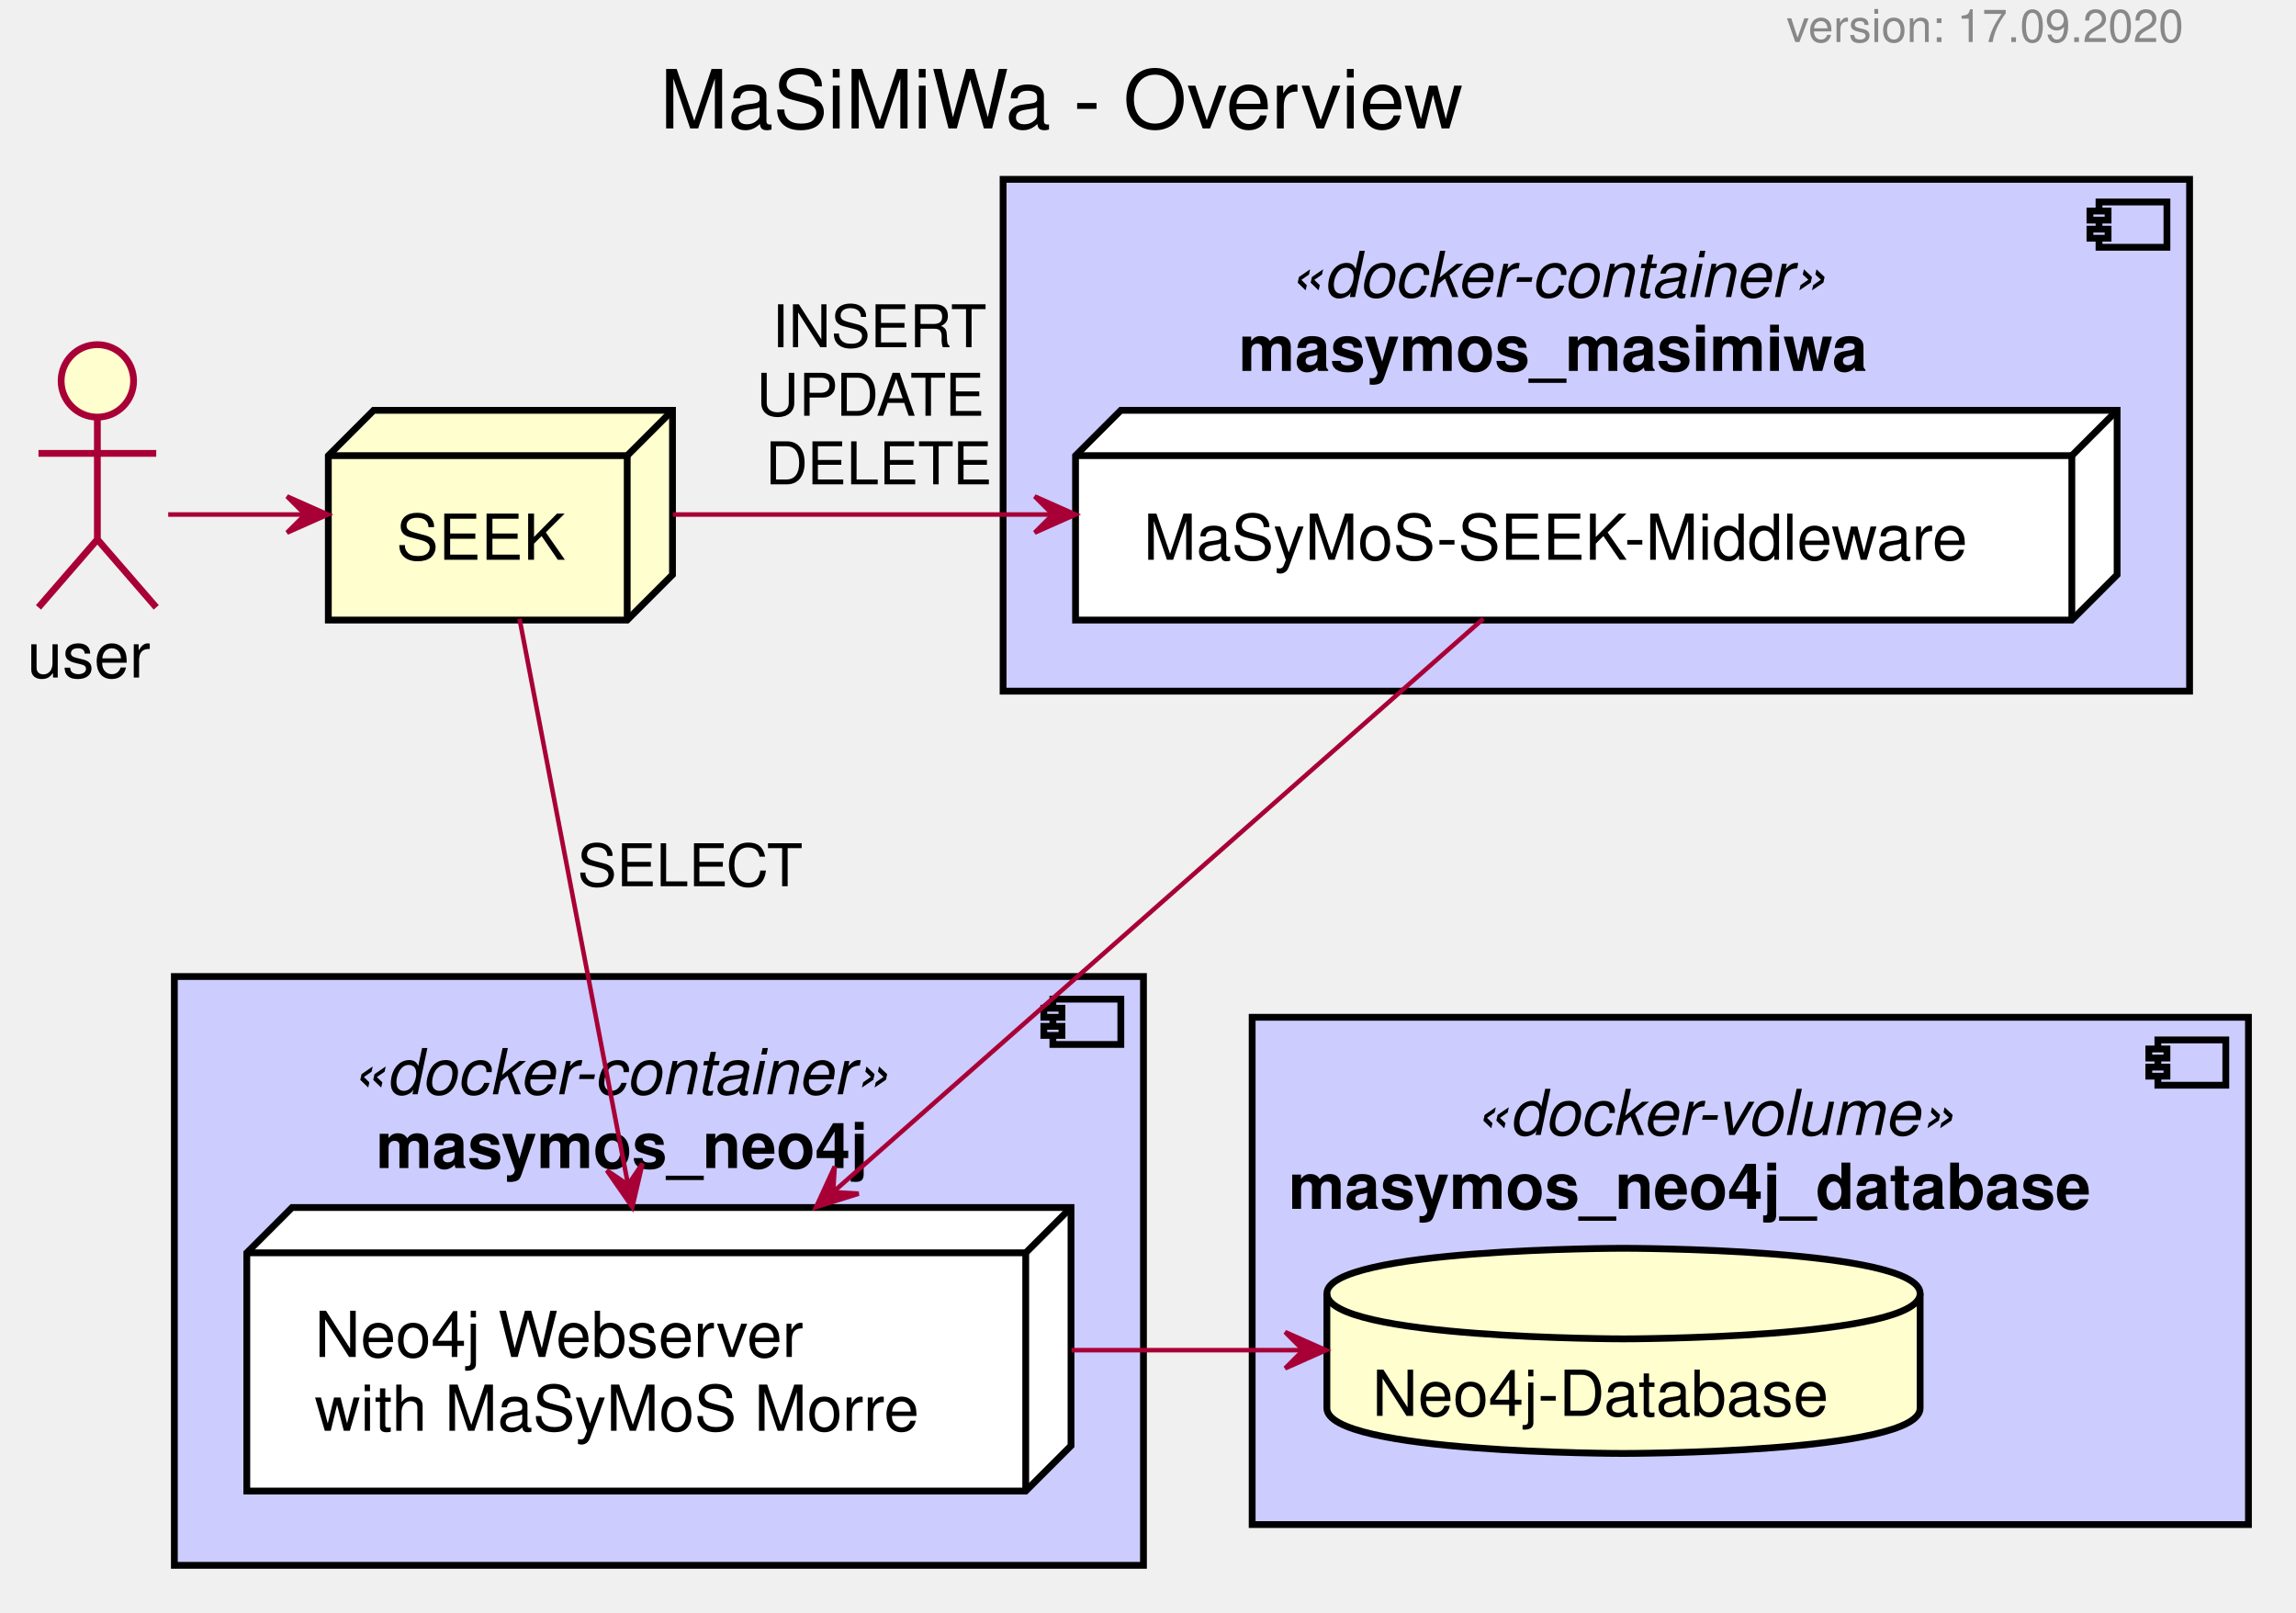
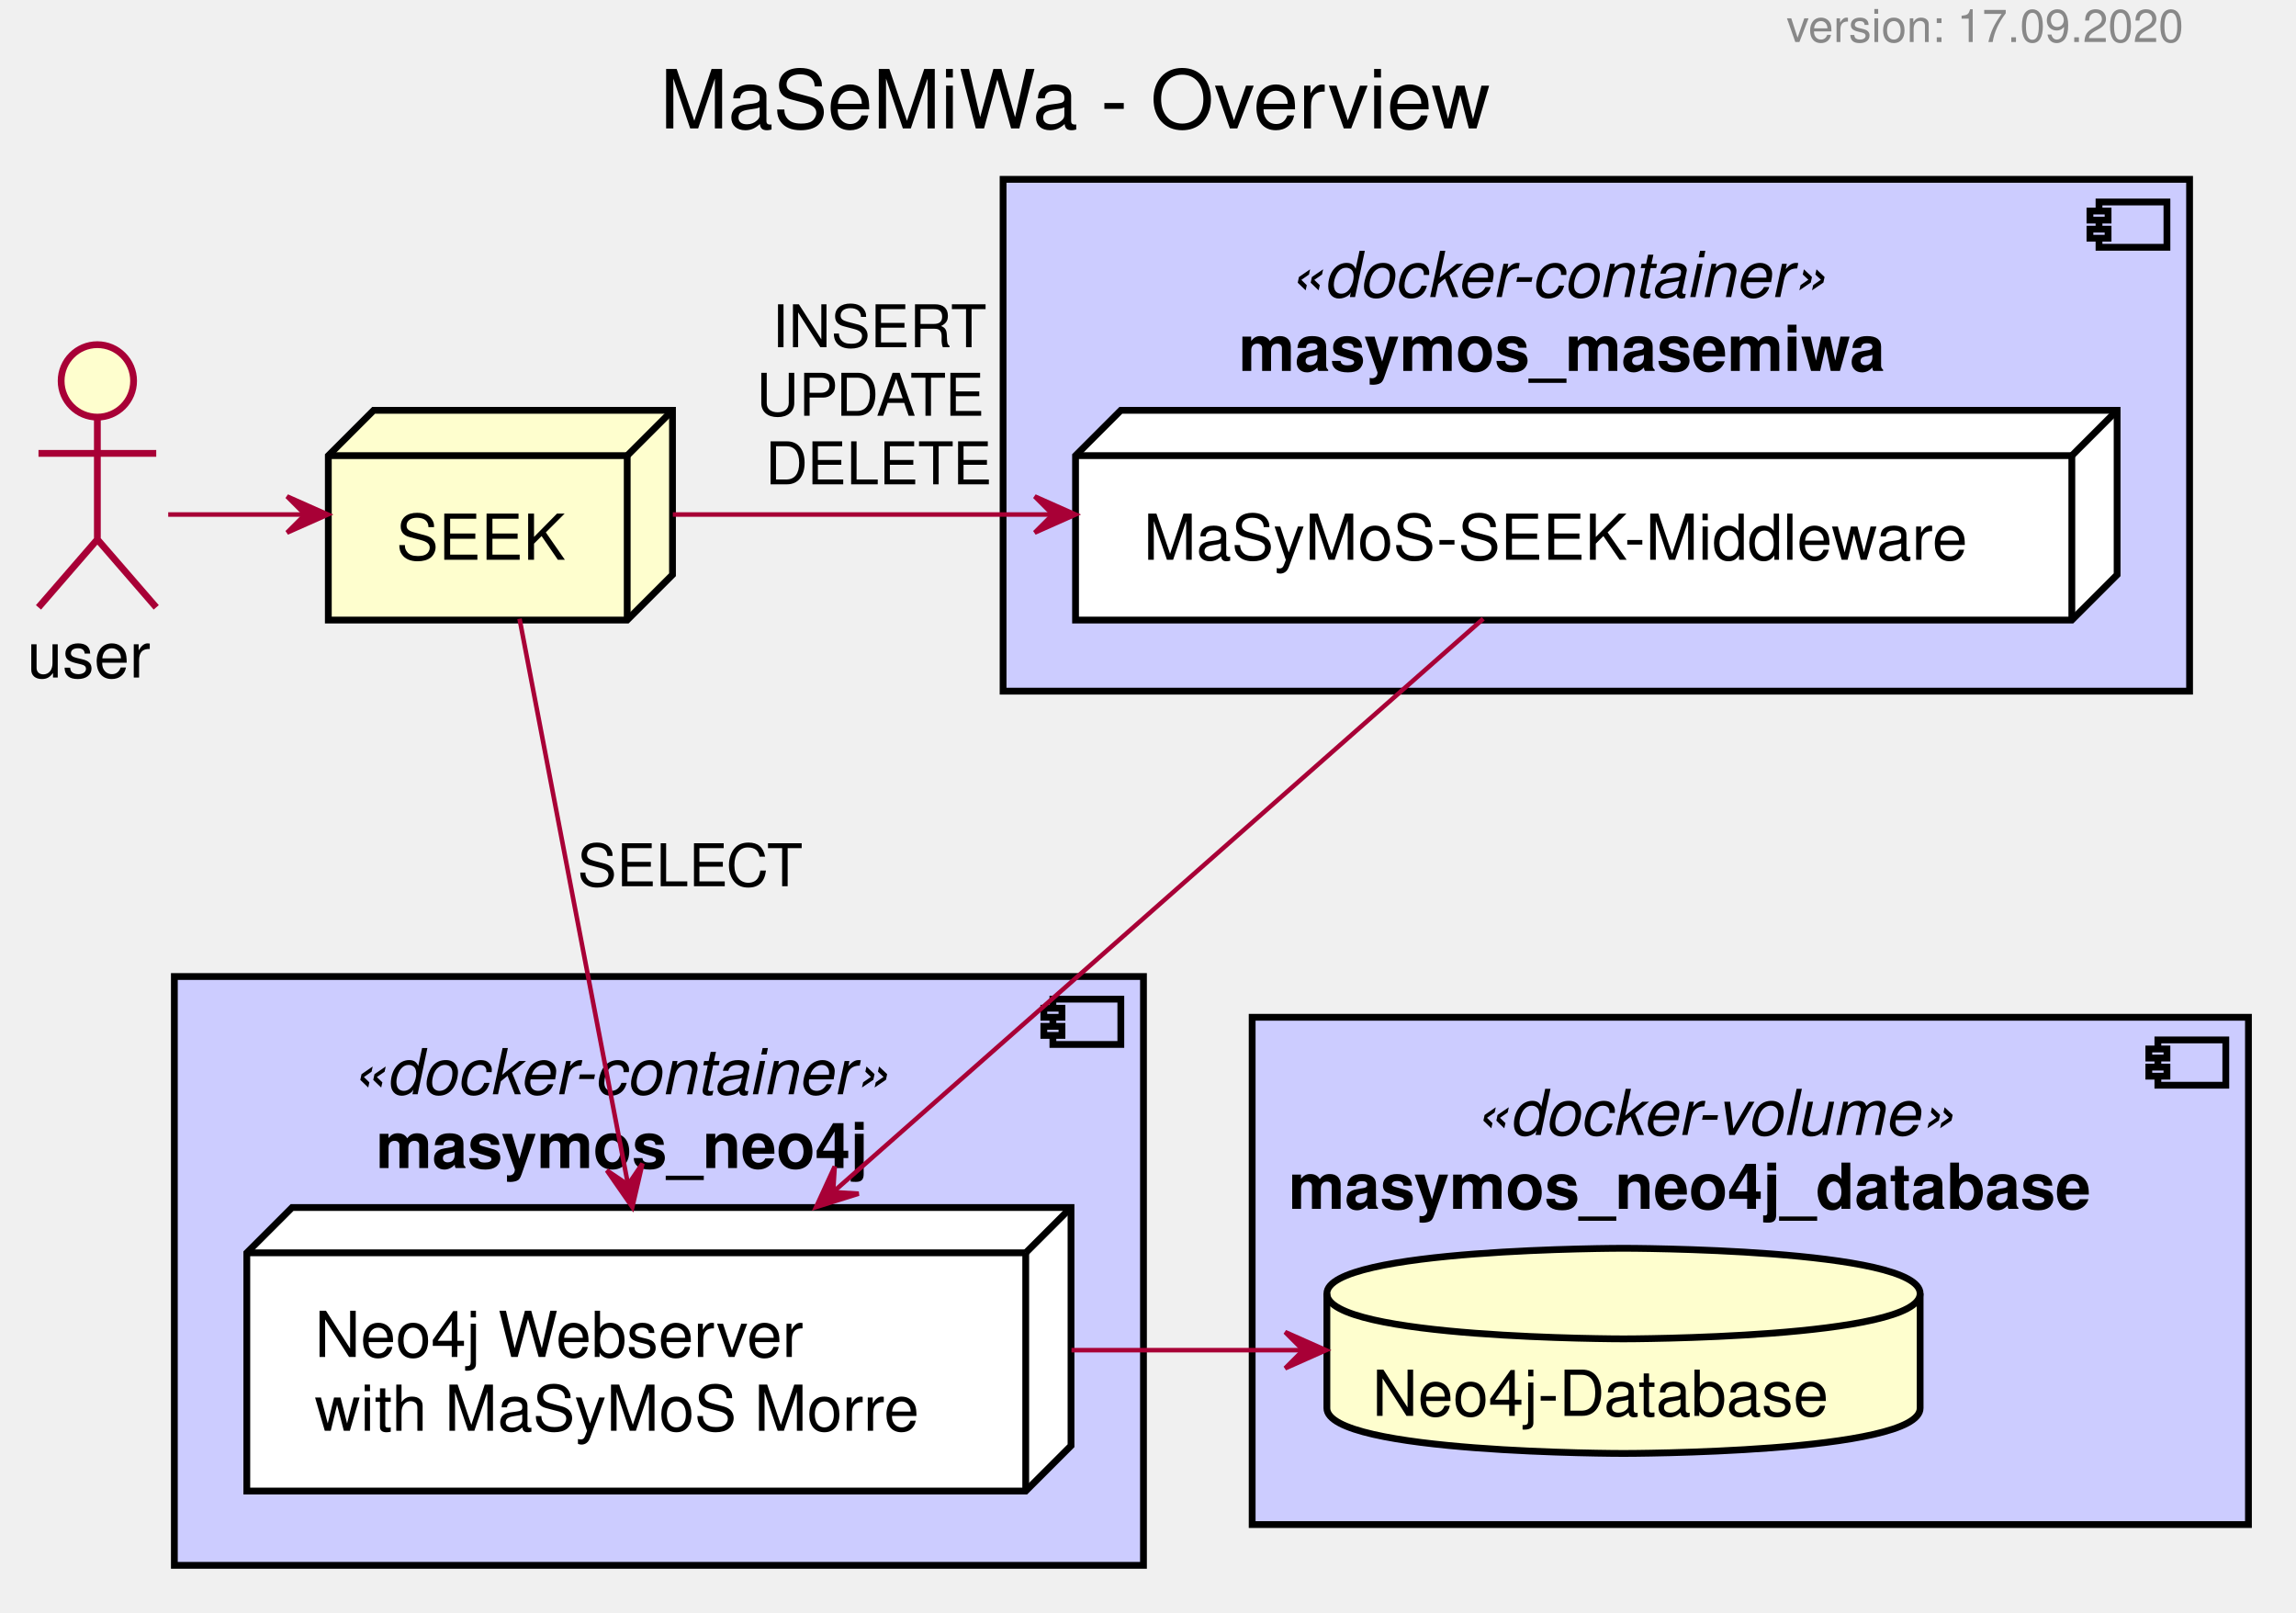
<svg xmlns="http://www.w3.org/2000/svg" contentScriptType="application/ecmascript" contentStyleType="text/css" height="356px" preserveAspectRatio="none" style="width:507px;height:356px;" version="1.1" viewBox="0 0 507 356" width="507px" zoomAndPan="magnify">
  <defs />
  <g>
    <text fill="#888888" font-family="Helvetica" font-size="10" lengthAdjust="spacingAndGlyphs" textLength="95" x="394.5" y="9.282">version: 17.09.2020</text>
-     <text fill="#000000" font-family="Helvetica" font-size="18" lengthAdjust="spacingAndGlyphs" textLength="198" x="145.75" y="28.349">MaSiMiWa - Overview</text>
+     <text fill="#000000" font-family="Helvetica" font-size="18" lengthAdjust="spacingAndGlyphs" textLength="198" x="145.75" y="28.349">MaSeMiWa - Overview</text>
    <rect fill="#CCCCFF" height="113" style="stroke: #000000; stroke-width: 1.5;" width="262" x="221.5" y="39.594" />
    <rect fill="#CCCCFF" height="10" style="stroke: #000000; stroke-width: 1.5;" width="15" x="463.5" y="44.594" />
    <rect fill="#CCCCFF" height="2" style="stroke: #000000; stroke-width: 1.5;" width="4" x="461.5" y="46.594" />
    <rect fill="#CCCCFF" height="2" style="stroke: #000000; stroke-width: 1.5;" width="4" x="461.5" y="50.594" />
    <text fill="#000000" font-family="Helvetica" font-size="14" font-style="italic" lengthAdjust="spacingAndGlyphs" textLength="136" x="284.5" y="65.589">«docker-container»</text>
-     <text fill="#000000" font-family="Helvetica" font-size="14" font-weight="bold" lengthAdjust="spacingAndGlyphs" textLength="158" x="273.5" y="81.886">masymos_masimiwa</text>
+     <text fill="#000000" font-family="Helvetica" font-size="14" font-weight="bold" lengthAdjust="spacingAndGlyphs" textLength="158" x="273.5" y="81.886">masymos_masemiwa</text>
    <rect fill="#CCCCFF" height="130" style="stroke: #000000; stroke-width: 1.5;" width="214" x="38.5" y="215.594" />
    <rect fill="#CCCCFF" height="10" style="stroke: #000000; stroke-width: 1.5;" width="15" x="232.5" y="220.594" />
    <rect fill="#CCCCFF" height="2" style="stroke: #000000; stroke-width: 1.5;" width="4" x="230.5" y="222.594" />
    <rect fill="#CCCCFF" height="2" style="stroke: #000000; stroke-width: 1.5;" width="4" x="230.5" y="226.594" />
    <text fill="#000000" font-family="Helvetica" font-size="14" font-style="italic" lengthAdjust="spacingAndGlyphs" textLength="136" x="77.5" y="241.589">«docker-container»</text>
    <text fill="#000000" font-family="Helvetica" font-size="14" font-weight="bold" lengthAdjust="spacingAndGlyphs" textLength="125" x="83" y="257.886">masymos_neo4j</text>
    <rect fill="#CCCCFF" height="112" style="stroke: #000000; stroke-width: 1.5;" width="220" x="276.5" y="224.594" />
    <rect fill="#CCCCFF" height="10" style="stroke: #000000; stroke-width: 1.5;" width="15" x="476.5" y="229.594" />
    <rect fill="#CCCCFF" height="2" style="stroke: #000000; stroke-width: 1.5;" width="4" x="474.5" y="231.594" />
    <rect fill="#CCCCFF" height="2" style="stroke: #000000; stroke-width: 1.5;" width="4" x="474.5" y="235.594" />
    <text fill="#000000" font-family="Helvetica" font-size="14" font-style="italic" lengthAdjust="spacingAndGlyphs" textLength="122" x="325.5" y="250.589">«docker-volume»</text>
    <text fill="#000000" font-family="Helvetica" font-size="14" font-weight="bold" lengthAdjust="spacingAndGlyphs" textLength="204" x="284.5" y="266.886">masymos_neo4j_database</text>
    <polygon fill="#FFFFFF" points="237.5,100.594,247.5,90.594,467.5,90.594,467.5,126.891,457.5,136.891,237.5,136.891,237.5,100.594" style="stroke: #000000; stroke-width: 1.5;" />
    <line style="stroke: #000000; stroke-width: 1.5;" x1="457.5" x2="467.5" y1="100.594" y2="90.594" />
    <line style="stroke: #000000; stroke-width: 1.5;" x1="237.5" x2="457.5" y1="100.594" y2="100.594" />
    <line style="stroke: #000000; stroke-width: 1.5;" x1="457.5" x2="457.5" y1="100.594" y2="136.891" />
    <text fill="#000000" font-family="Helvetica" font-size="14" lengthAdjust="spacingAndGlyphs" textLength="190" x="252.5" y="123.589">MaSyMoS-SEEK-Middleware</text>
    <polygon fill="#FFFFFF" points="54.5,276.594,64.5,266.594,236.5,266.594,236.5,319.188,226.5,329.188,54.5,329.188,54.5,276.594" style="stroke: #000000; stroke-width: 1.5;" />
    <line style="stroke: #000000; stroke-width: 1.5;" x1="226.5" x2="236.5" y1="276.594" y2="266.594" />
    <line style="stroke: #000000; stroke-width: 1.5;" x1="54.5" x2="226.5" y1="276.594" y2="276.594" />
    <line style="stroke: #000000; stroke-width: 1.5;" x1="226.5" x2="226.5" y1="276.594" y2="329.188" />
    <text fill="#000000" font-family="Helvetica" font-size="14" lengthAdjust="spacingAndGlyphs" textLength="118" x="69.5" y="299.589">Neo4j Webserver</text>
    <text fill="#000000" font-family="Helvetica" font-size="14" lengthAdjust="spacingAndGlyphs" textLength="142" x="69.5" y="315.886">with MaSyMoS Morre</text>
    <path d="M293,285.594 C293,275.594 358.5,275.594 358.5,275.594 C358.5,275.594 424,275.594 424,285.594 L424,310.891 C424,320.891 358.5,320.891 358.5,320.891 C358.5,320.891 293,320.891 293,310.891 L293,285.594 " fill="#FEFECE" style="stroke: #000000; stroke-width: 1.5;" />
    <path d="M293,285.594 C293,295.594 358.5,295.594 358.5,295.594 C358.5,295.594 424,295.594 424,285.594 " fill="none" style="stroke: #000000; stroke-width: 1.5;" />
    <text fill="#000000" font-family="Helvetica" font-size="14" lengthAdjust="spacingAndGlyphs" textLength="111" x="303" y="312.589">Neo4j-Database</text>
    <polygon fill="#FEFECE" points="72.5,100.594,82.5,90.594,148.5,90.594,148.5,126.891,138.5,136.891,72.5,136.891,72.5,100.594" style="stroke: #000000; stroke-width: 1.5;" />
    <line style="stroke: #000000; stroke-width: 1.5;" x1="138.5" x2="148.5" y1="100.594" y2="90.594" />
    <line style="stroke: #000000; stroke-width: 1.5;" x1="72.5" x2="138.5" y1="100.594" y2="100.594" />
    <line style="stroke: #000000; stroke-width: 1.5;" x1="138.5" x2="138.5" y1="100.594" y2="136.891" />
    <text fill="#000000" font-family="Helvetica" font-size="14" lengthAdjust="spacingAndGlyphs" textLength="36" x="87.5" y="123.589">SEEK</text>
    <ellipse cx="21.5" cy="84.094" fill="#FEFECE" rx="8" ry="8" style="stroke: #A80036; stroke-width: 1.5;" />
    <path d="M21.5,92.094 L21.5,119.094 M8.5,100.094 L34.5,100.094 M21.5,119.094 L8.5,134.094 M21.5,119.094 L34.5,134.094 " fill="none" style="stroke: #A80036; stroke-width: 1.5;" />
    <text fill="#000000" font-family="Helvetica" font-size="14" lengthAdjust="spacingAndGlyphs" textLength="31" x="6" y="149.589">user</text>
    <path d="M37.145,113.594 C47.149,113.594 57.153,113.594 67.158,113.594 " fill="none" id="user-to-seek" style="stroke: #A80036; stroke-width: 1.0;" />
    <polygon fill="#A80036" points="72.389,113.594,63.389,109.594,67.389,113.594,63.389,117.594,72.389,113.594" style="stroke: #A80036; stroke-width: 1.0;" />
    <path d="M148.579,113.594 C171.416,113.594 201.847,113.594 232.218,113.594 " fill="none" id="seek-to-miwa" style="stroke: #A80036; stroke-width: 1.0;" />
    <polygon fill="#A80036" points="237.487,113.594,228.487,109.594,232.487,113.594,228.487,117.594,237.487,113.594" style="stroke: #A80036; stroke-width: 1.0;" />
    <text fill="#000000" font-family="Helvetica" font-size="13" lengthAdjust="spacingAndGlyphs" textLength="45" x="170.5" y="76.661">INSERT</text>
    <text fill="#000000" font-family="Helvetica" font-size="13" lengthAdjust="spacingAndGlyphs" textLength="52" x="167" y="91.793">UPDATE</text>
    <text fill="#000000" font-family="Helvetica" font-size="13" lengthAdjust="spacingAndGlyphs" textLength="48" x="169" y="106.926">DELETE</text>
    <path d="M114.722,136.608 C120.648,167.511 131.504,224.115 138.61,261.168 " fill="none" id="seek-to-n" style="stroke: #A80036; stroke-width: 1.0;" />
    <polygon fill="#A80036" points="139.63,266.488,141.863,256.895,138.688,261.577,134.006,258.403,139.63,266.488" style="stroke: #A80036; stroke-width: 1.0;" />
    <text fill="#000000" font-family="Helvetica" font-size="13" lengthAdjust="spacingAndGlyphs" textLength="48" x="127.5" y="195.661">SELECT</text>
    <path d="M327.531,136.608 C291.905,168.017 226.163,225.978 184.2,262.975 " fill="none" id="miwa-to-n" style="stroke: #A80036; stroke-width: 1.0;" />
    <polygon fill="#A80036" points="180.215,266.488,189.612,263.538,183.966,263.182,184.322,257.536,180.215,266.488" style="stroke: #A80036; stroke-width: 1.0;" />
    <path d="M236.607,298.094 C253.58,298.094 270.552,298.094 287.525,298.094 " fill="none" id="n-to-n_db" style="stroke: #A80036; stroke-width: 1.0;" />
    <polygon fill="#A80036" points="292.792,298.094,283.792,294.094,287.792,298.094,283.792,302.094,292.792,298.094" style="stroke: #A80036; stroke-width: 1.0;" />
  </g>
</svg>
